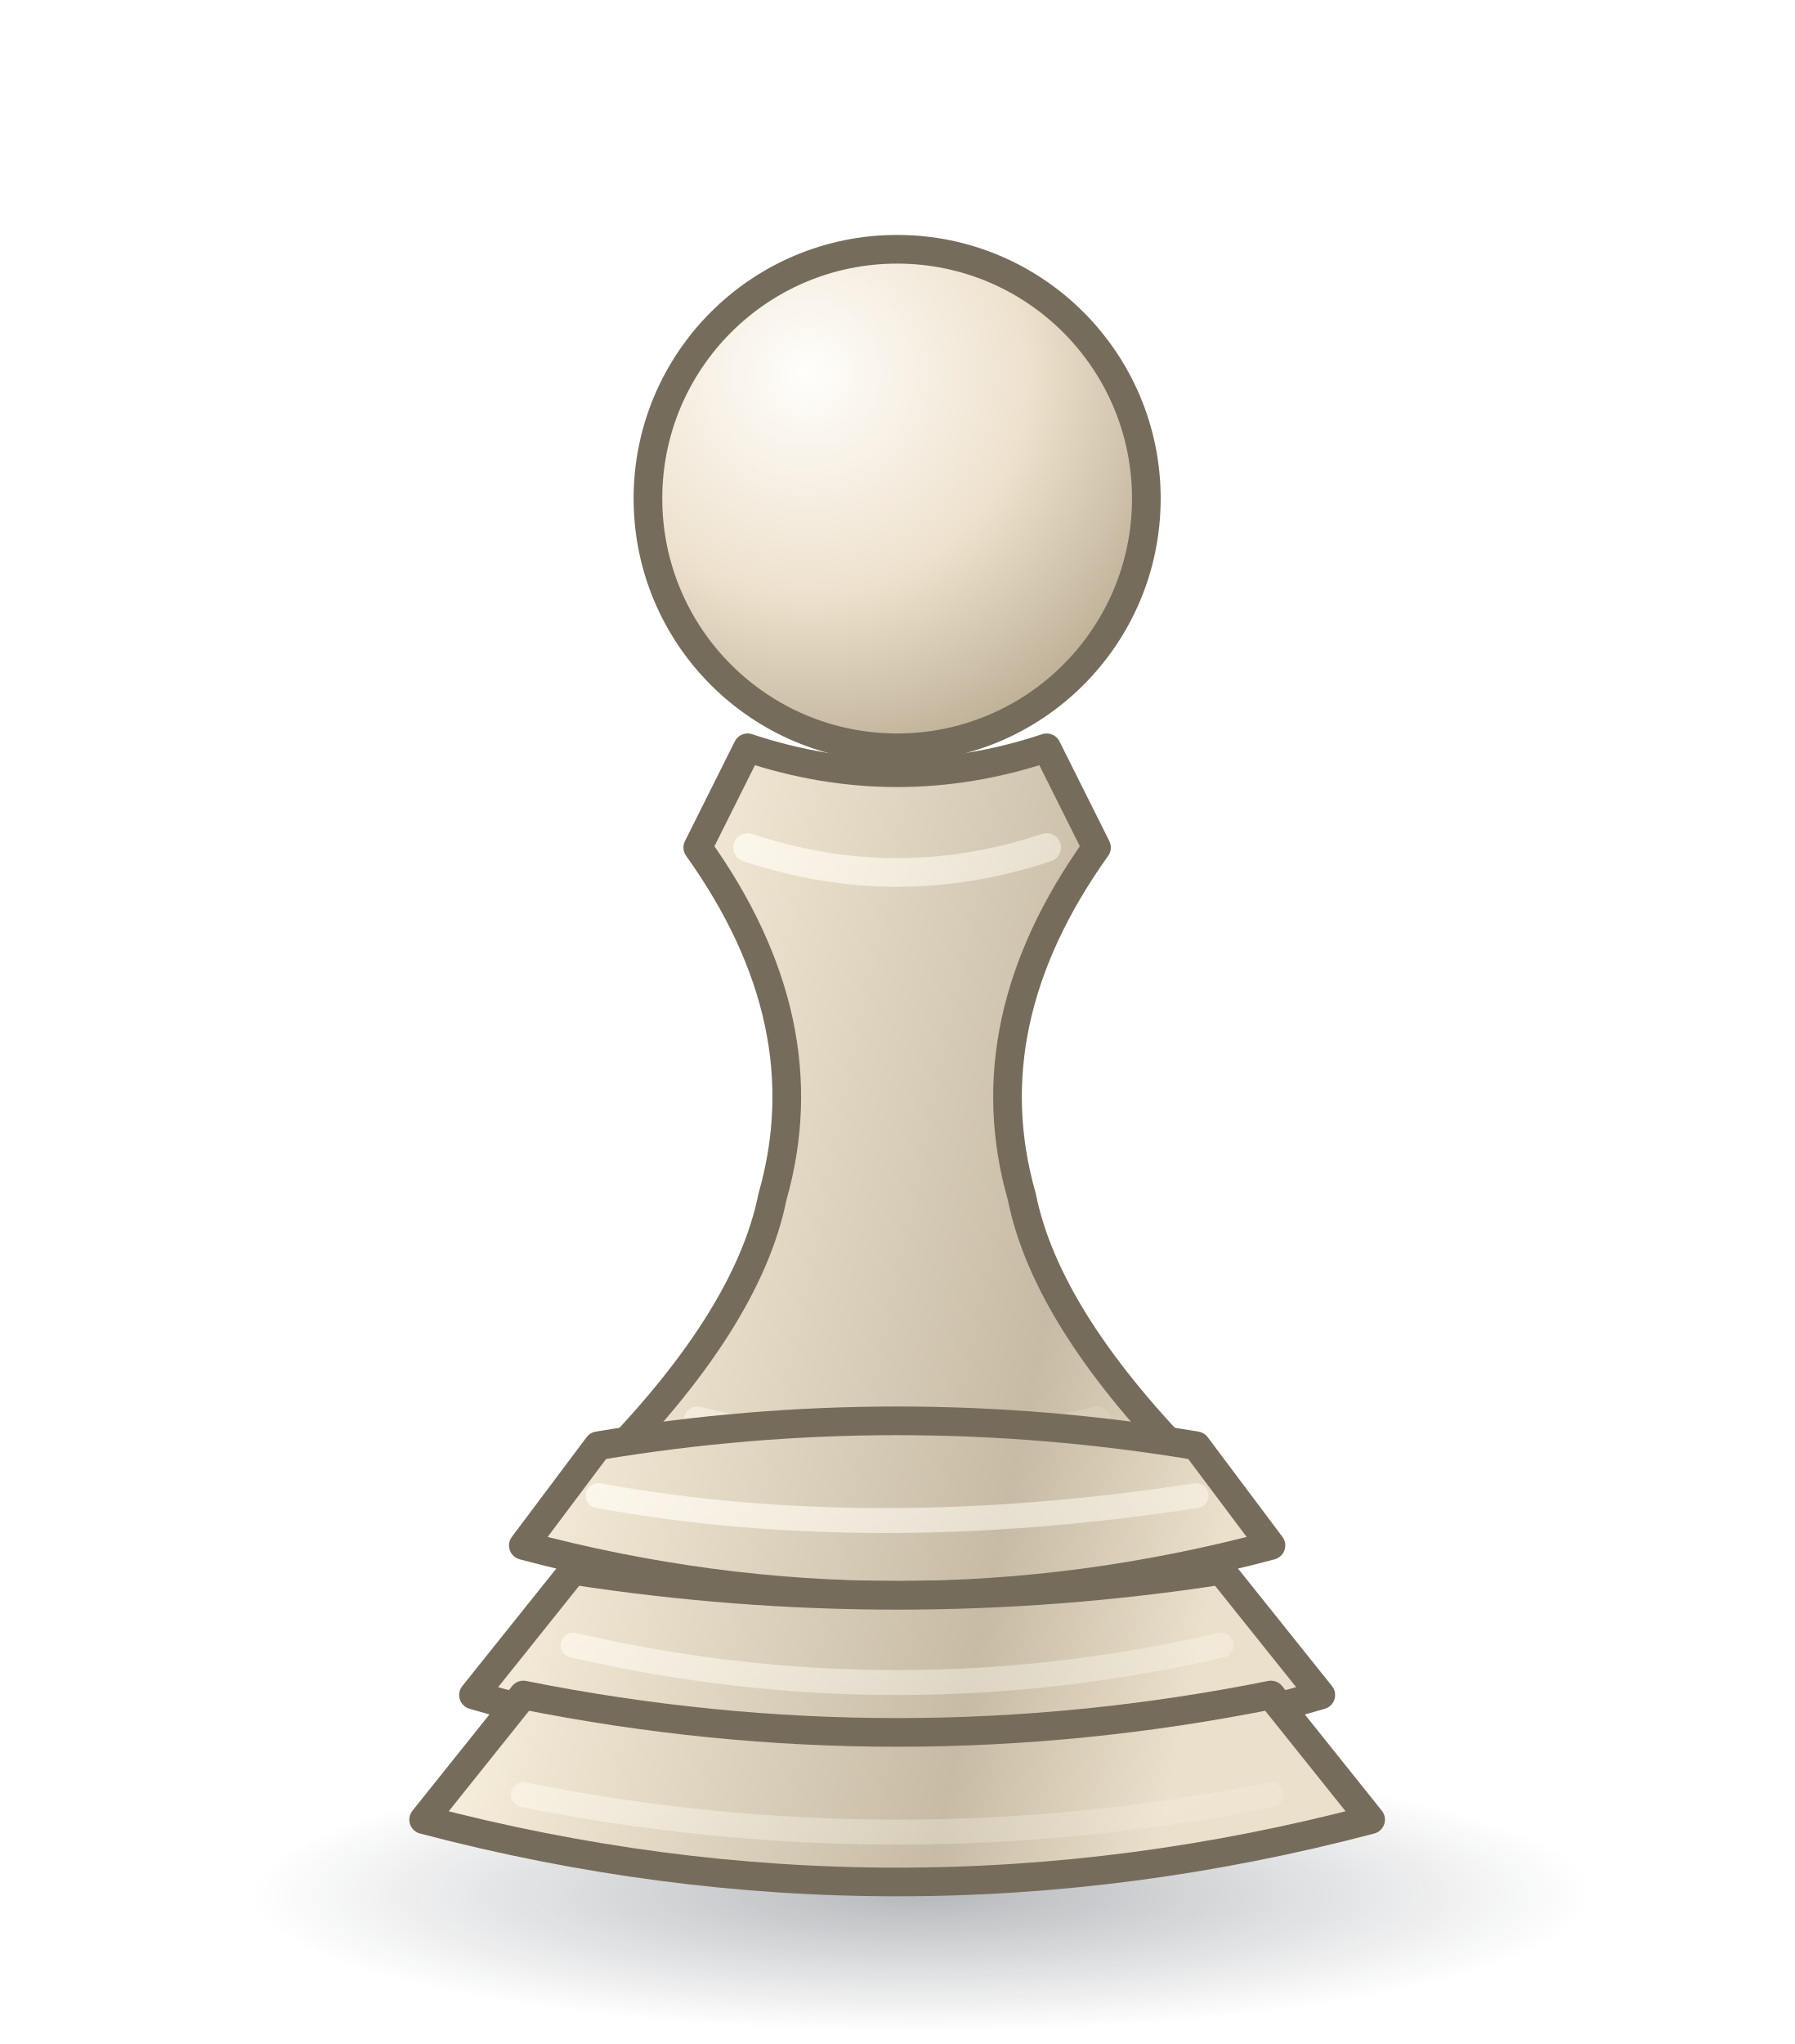
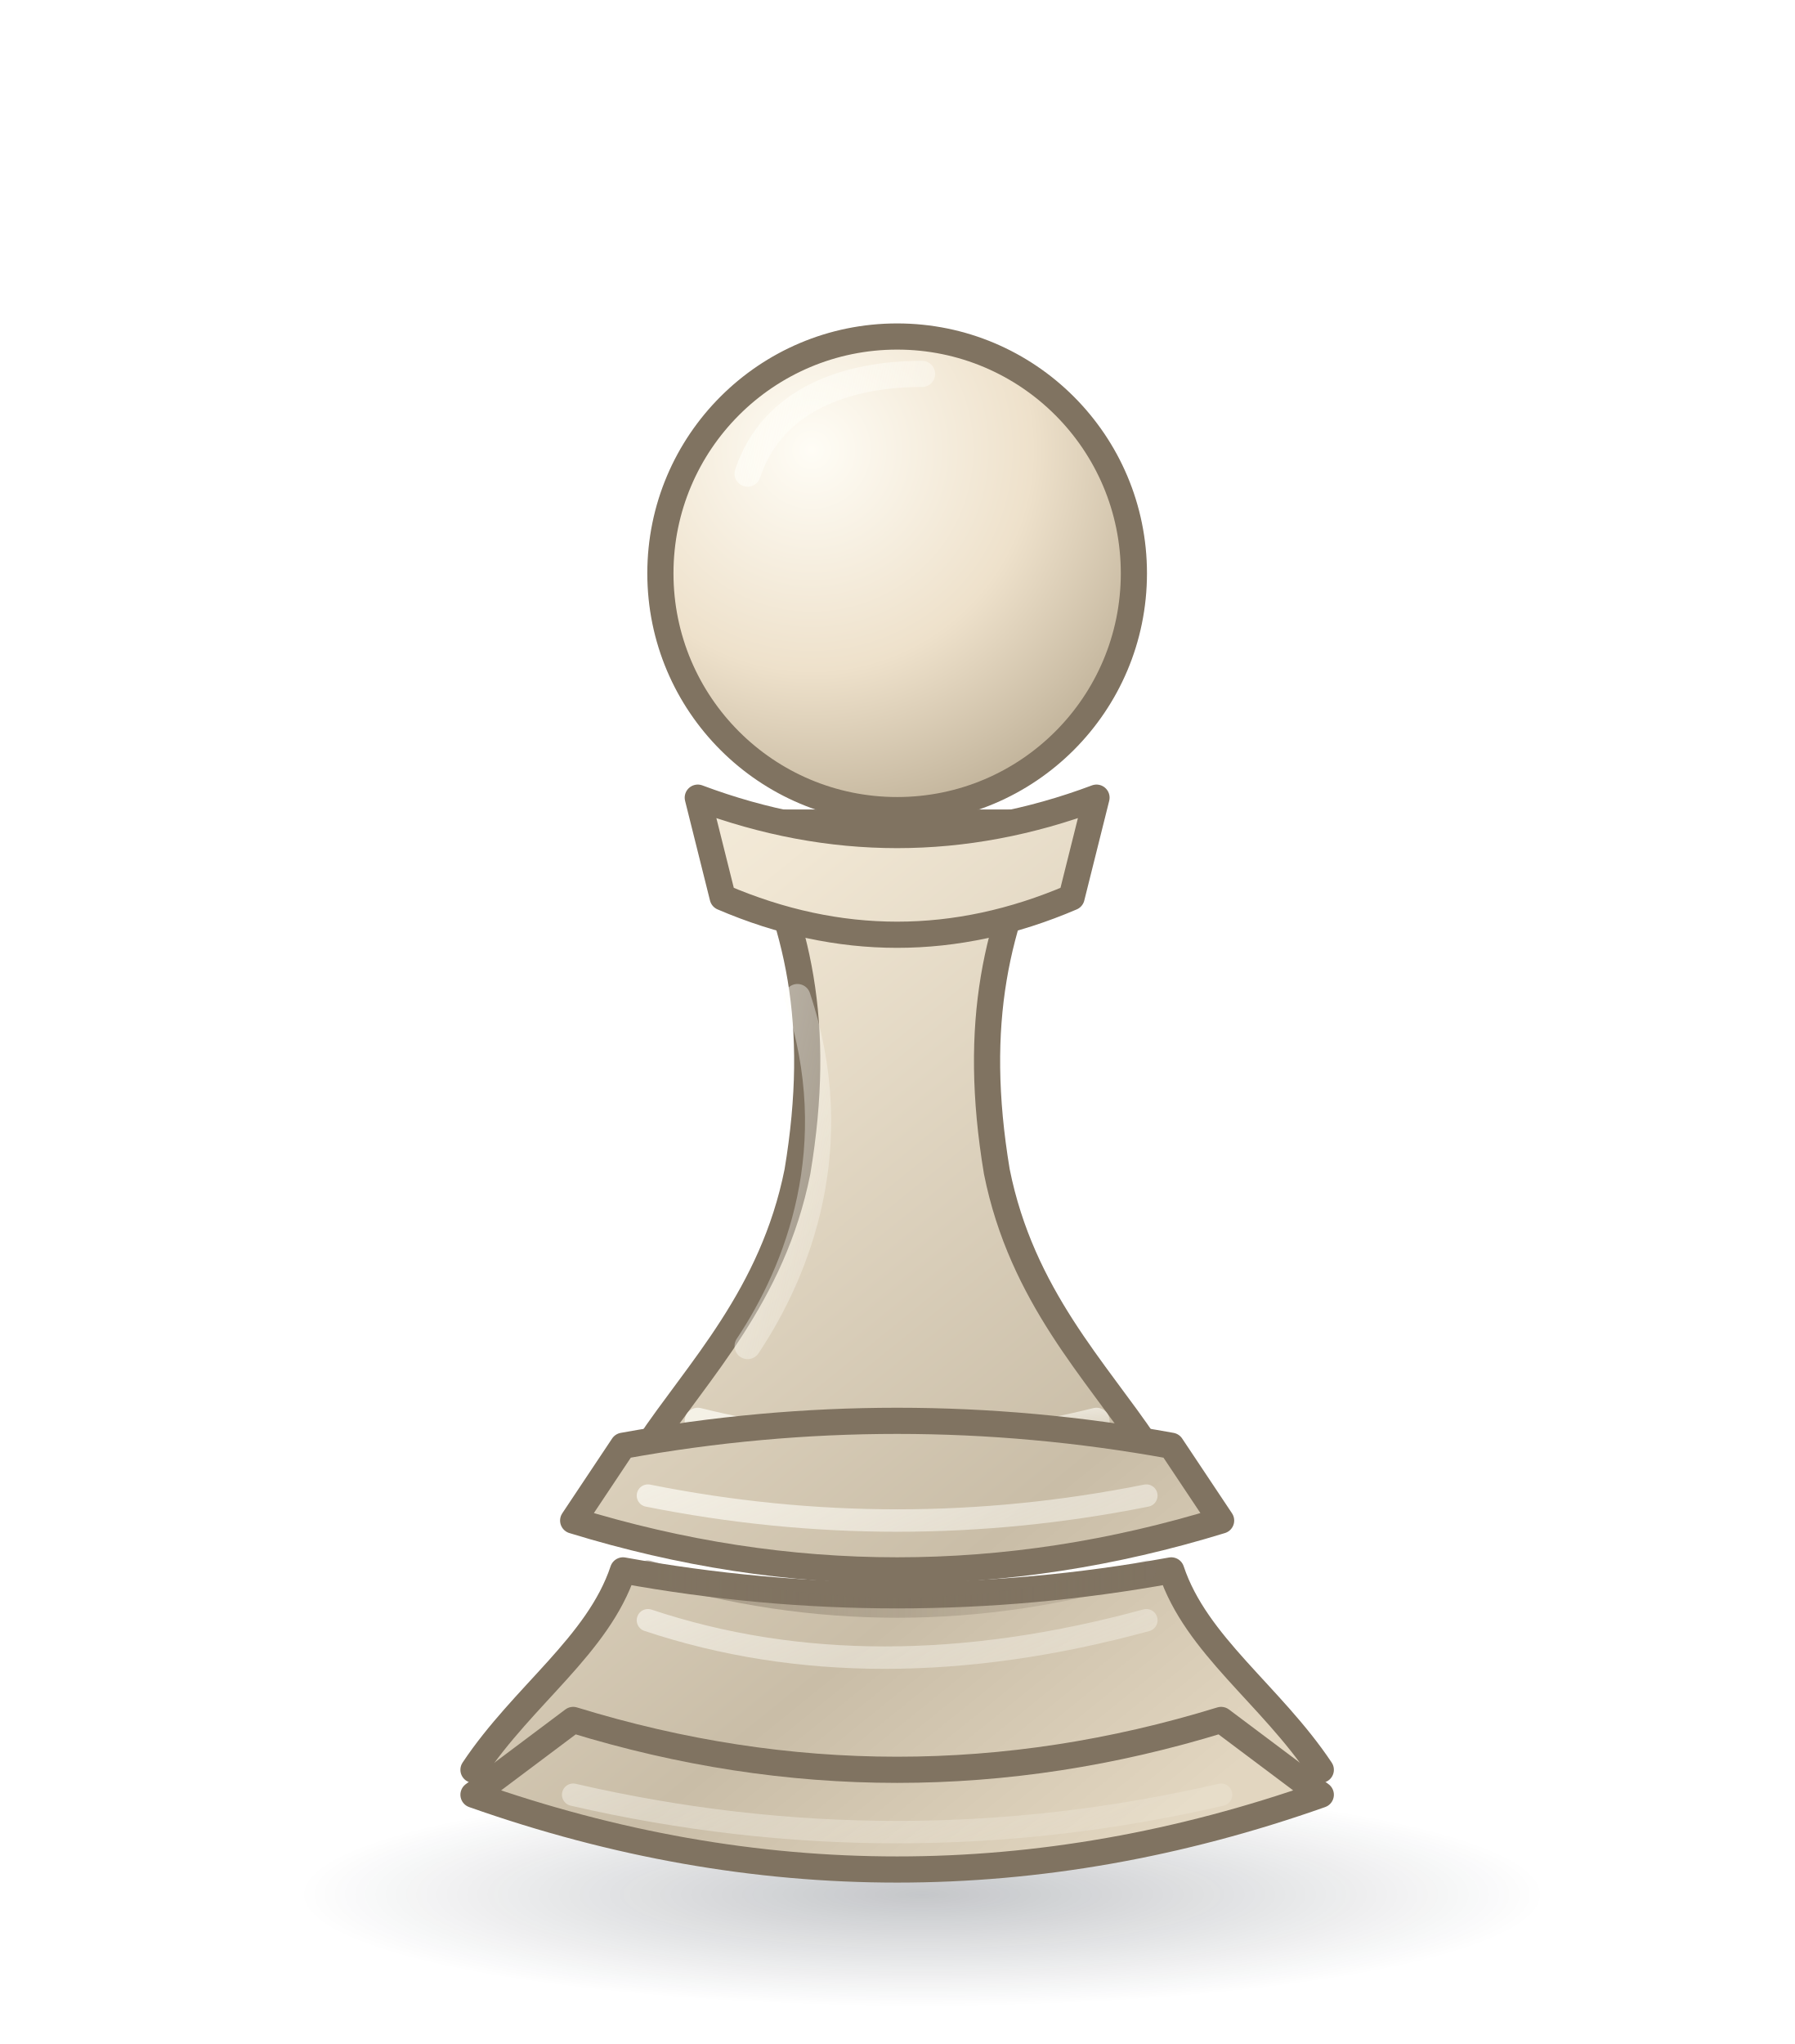
<svg xmlns="http://www.w3.org/2000/svg" viewBox="0 0 72 82">
  <defs>
-     <linearGradient id="body" x1="17" y1="20" x2="56" y2="28" gradientUnits="userSpaceOnUse">
-       <stop offset="0" stop-color="#fffef8" />
-       <stop offset=".3" stop-color="#f5ecd9" />
-       <stop offset=".78" stop-color="#c7bba5" />
-       <stop offset="1" stop-color="#ebe0cb" />
+     <linearGradient id="body" x1="19" y1="18" x2="57" y2="65" gradientUnits="userSpaceOnUse">
+       <stop stop-color="#fffaf0" />
+       <stop offset=".34" stop-color="#f1e7d4" />
+       <stop offset=".78" stop-color="#c9bda7" />
+       <stop offset="1" stop-color="#e2d6c0" />
    </linearGradient>
-     <radialGradient id="sphere" cx=".32" cy=".25" r=".8">
-       <stop stop-color="#fffefb" />
-       <stop offset=".55" stop-color="#eee2ce" />
-       <stop offset="1" stop-color="#bdaf95" />
+     <radialGradient id="sphere" cx=".32" cy=".24" r=".83">
+       <stop stop-color="#fffdf6" />
+       <stop offset=".56" stop-color="#eee1cb" />
+       <stop offset="1" stop-color="#beb097" />
    </radialGradient>
-     <linearGradient id="rim" x1="0" y1="0" x2="1" y2="1">
-       <stop stop-color="#fffcf2" stop-opacity=".8" />
-       <stop offset="1" stop-color="#fffcf2" stop-opacity=".12" />
+     <linearGradient id="rim" x1="0" y1="0" x2=".8" y2="1">
+       <stop stop-color="#fffef8" stop-opacity=".7" />
+       <stop offset="1" stop-color="#fffef8" stop-opacity=".16" />
+     </linearGradient>
+     <linearGradient id="shade">
+       <stop stop-color="#807361" stop-opacity=".5" />
+       <stop offset="1" stop-color="#807361" stop-opacity=".15" />
    </linearGradient>
    <linearGradient id="ink">
-       <stop stop-color="#756c5b" />
-       <stop offset="1" stop-color="#756c5b" />
+       <stop stop-color="#807361" />
+       <stop offset="1" stop-color="#807361" />
    </linearGradient>
    <radialGradient id="shadow">
-       <stop stop-color="#0c1420" stop-opacity=".3" />
+       <stop stop-color="#0c1420" stop-opacity=".24" />
      <stop offset="1" stop-color="#0c1420" stop-opacity="0" />
    </radialGradient>
  </defs>
-   <ellipse cx="37" cy="76" rx="27" ry="5.5" fill="url(#shadow)" />
-   <g fill="url(#body)" stroke="#756c5b" stroke-width="1.15" stroke-linejoin="round" stroke-linecap="round">
-     <circle cx="36" cy="20" r="10" fill="url(#sphere)" />
-     <path d="M30 30 Q36 32 42 30 L44 34 Q39 41 41 48 Q42 53 48 59 H24 Q30 53 31 48 Q33 41 28 34 Z" />
-     <path d="M30 34 Q36 36 42 34 M28 57 Q36 59 44 57" fill="none" stroke="url(#rim)" />
-     <path d="M24 58 Q36 56 48 58 L51 62 Q36 66 21 62 Z" />
-     <path d="M23 63 Q36 65 49 63 L53 68 Q36 73 19 68 Z" />
-     <path d="M21 68 Q36 71 51 68 L55 73 Q36 78 17 73 Z" />
-     <path d="M24 60 Q35 62 48 60 M23 66 Q36 69 49 66 M21 72 Q36 75 51 72" fill="none" stroke="url(#rim)" stroke-width="1" />
+   <ellipse cx="37" cy="76" rx="25" ry="4.5" fill="url(#shadow)" />
+   <g fill="url(#body)" stroke="#807361" stroke-width="1.05" stroke-linejoin="round" stroke-linecap="round">
+     <path d="M30 33 C32 37 33 41 32 47 C31 52 28 55 26 58 H46 C44 55 41 52 40 47 C39 41 40 37 42 33 Z" />
+     <path d="M28 32 Q36 35 44 32 L43 36 Q36 39 29 36 Z" />
+     <circle cx="36" cy="23" r="9.5" fill="url(#sphere)" />
+     <path d="M30 19 C31 16 34 15 37 15 M32 40 C34 46 32 51 30 54" fill="none" stroke="url(#rim)" />
+     <path d="M28 57 Q36 59 44 57" fill="none" stroke="url(#rim)" />
+     <path d="M25 58 Q36 56 47 58 L49 61 Q36 65 23 61 Z" />
+     <path d="M25 63 Q36 65 47 63 C48 66 51 68 53 71 Q36 77 19 71 C21 68 24 66 25 63 Z" />
+     <path d="M23 69 Q36 73 49 69 L53 72 Q36 78 19 72 Z" />
+     <path d="M26 60 Q36 62 46 60 M26 65 Q35 68 46 65 M23 72 Q36 75 49 72" fill="none" stroke="url(#rim)" stroke-width=".9" />
+     <path d="M26 63 Q36 66 46 63" fill="none" stroke="url(#shade)" stroke-width=".8" />
  </g>
</svg>
